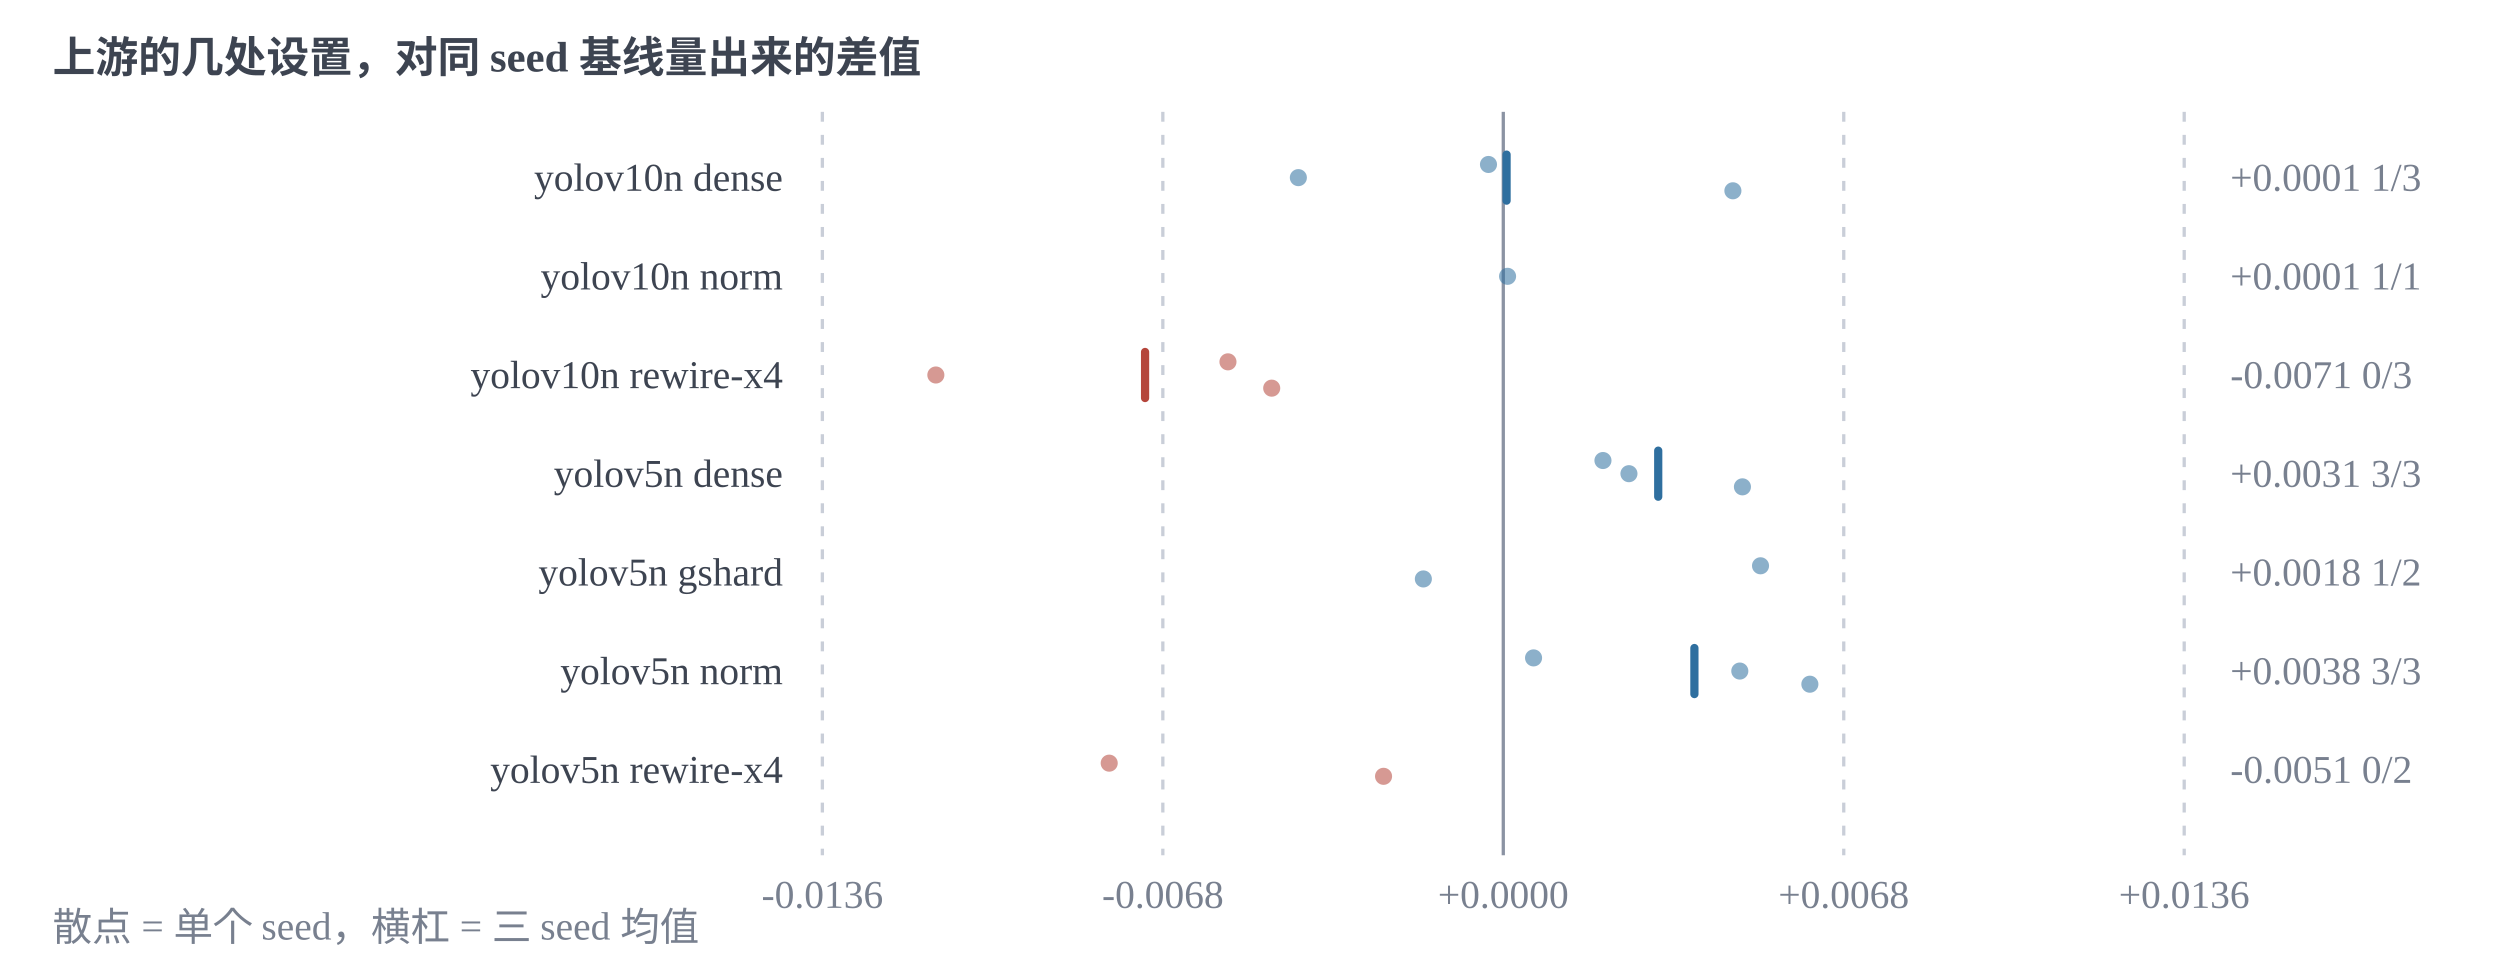
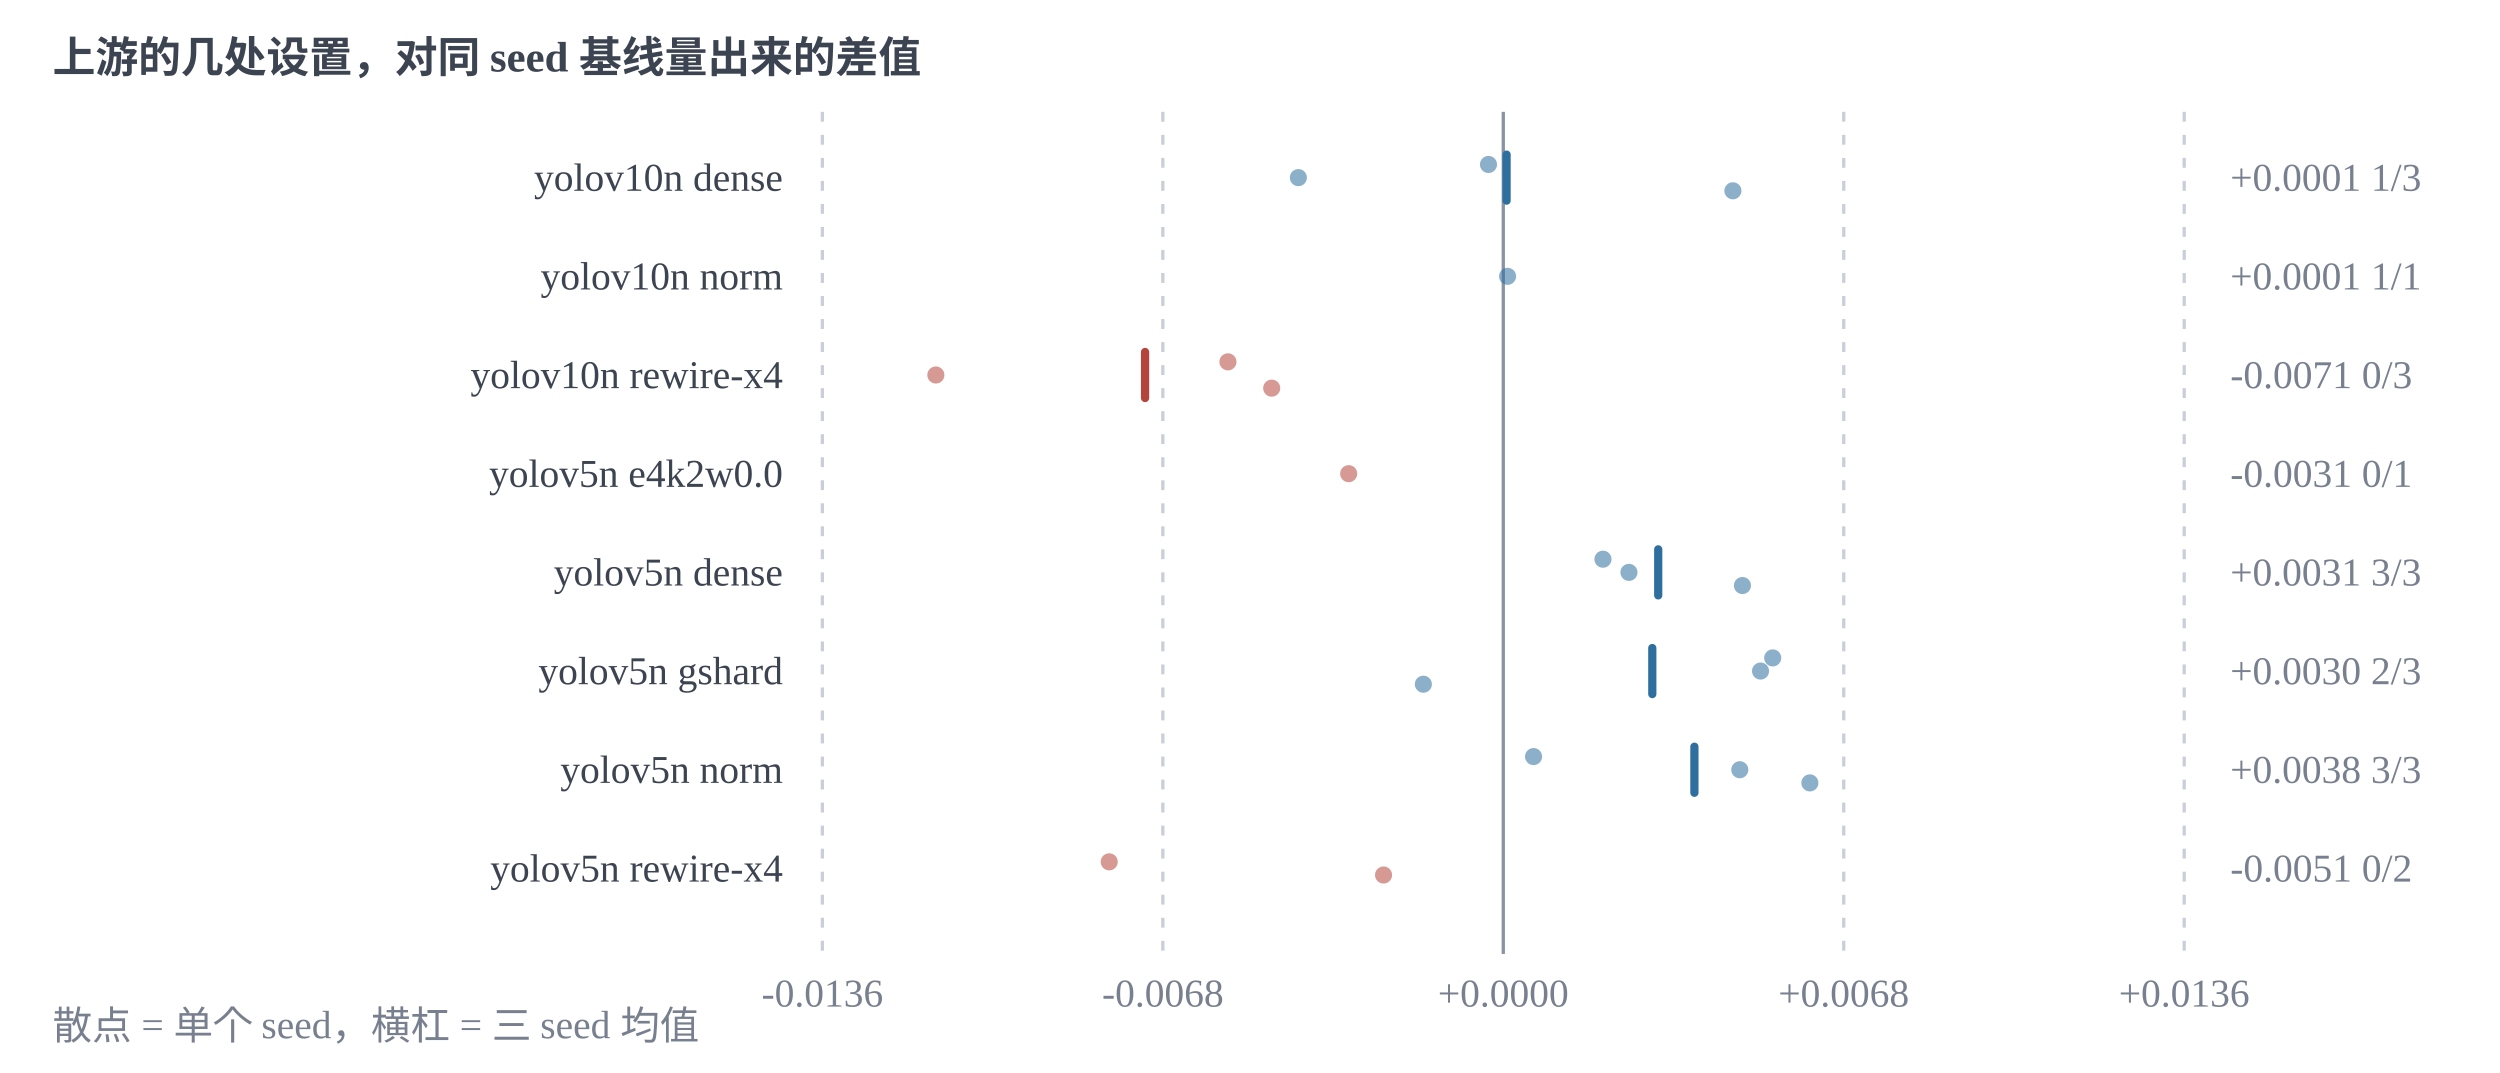
- <svg xmlns="http://www.w3.org/2000/svg" viewBox="0 0 760 296" width="760" height="296" font-family="Noto Sans SC,Source Sans 3,Microsoft YaHei,system-ui,sans-serif" font-size="12">
+ <svg xmlns="http://www.w3.org/2000/svg" viewBox="0 0 760 326" width="760" height="326" font-family="Noto Sans SC,Source Sans 3,Microsoft YaHei,system-ui,sans-serif" font-size="12">
  <style>
  .ink{fill:#3d4451}.rule{stroke:#c9ced8}.zero{stroke:#8b93a3}.faint{fill:#78808f}
  @media (prefers-color-scheme:dark){
    .ink{fill:#c9ced8}.rule{stroke:#454b57}.zero{stroke:#7e8797}.faint{fill:#98a0af}}
</style>
  <text x="16" y="22" class="ink" font-size="13" font-weight="600">上游的几处设置，对同 seed 基线量出来的差值</text>
-   <line x1="250.0" y1="34" x2="250.0" y2="260" class="rule" stroke-dasharray="3 4" stroke-width="1" />
-   <text x="250.0" y="276" class="faint" text-anchor="middle">-0.0136</text>
-   <line x1="353.5" y1="34" x2="353.5" y2="260" class="rule" stroke-dasharray="3 4" stroke-width="1" />
-   <text x="353.5" y="276" class="faint" text-anchor="middle">-0.0068</text>
-   <line x1="457.0" y1="34" x2="457.0" y2="260" class="zero" stroke-width="1" />
-   <text x="457.0" y="276" class="faint" text-anchor="middle">+0.0000</text>
-   <line x1="560.5" y1="34" x2="560.5" y2="260" class="rule" stroke-dasharray="3 4" stroke-width="1" />
-   <text x="560.5" y="276" class="faint" text-anchor="middle">+0.0068</text>
-   <line x1="664.0" y1="34" x2="664.0" y2="260" class="rule" stroke-dasharray="3 4" stroke-width="1" />
-   <text x="664.0" y="276" class="faint" text-anchor="middle">+0.0136</text>
+   <line x1="250.0" y1="34" x2="250.0" y2="290" class="rule" stroke-dasharray="3 4" stroke-width="1" />
+   <text x="250.0" y="306" class="faint" text-anchor="middle">-0.0136</text>
+   <line x1="353.5" y1="34" x2="353.5" y2="290" class="rule" stroke-dasharray="3 4" stroke-width="1" />
+   <text x="353.5" y="306" class="faint" text-anchor="middle">-0.0068</text>
+   <line x1="457.0" y1="34" x2="457.0" y2="290" class="zero" stroke-width="1" />
+   <text x="457.0" y="306" class="faint" text-anchor="middle">+0.0000</text>
+   <line x1="560.5" y1="34" x2="560.5" y2="290" class="rule" stroke-dasharray="3 4" stroke-width="1" />
+   <text x="560.5" y="306" class="faint" text-anchor="middle">+0.0068</text>
+   <line x1="664.0" y1="34" x2="664.0" y2="290" class="rule" stroke-dasharray="3 4" stroke-width="1" />
+   <text x="664.0" y="306" class="faint" text-anchor="middle">+0.0136</text>
  <text x="238" y="58" class="ink" text-anchor="end">yolov10n dense</text>
  <line x1="458.0" y1="47" x2="458.0" y2="61" stroke="#2f6f9f" stroke-width="2.5" stroke-linecap="round" />
  <circle cx="452.5" cy="50.0" r="2.6" fill="#2f6f9f" fill-opacity="0.55" />
  <circle cx="394.7" cy="54.0" r="2.6" fill="#2f6f9f" fill-opacity="0.55" />
  <circle cx="526.8" cy="58.0" r="2.6" fill="#2f6f9f" fill-opacity="0.55" />
  <text x="678" y="58" class="faint">+0.0001  1/3</text>
  <text x="238" y="88" class="ink" text-anchor="end">yolov10n norm</text>
  <circle cx="458.3" cy="84.0" r="2.6" fill="#2f6f9f" fill-opacity="0.55" />
  <text x="678" y="88" class="faint">+0.0001  1/1</text>
  <text x="238" y="118" class="ink" text-anchor="end">yolov10n rewire-x4</text>
  <line x1="348.1" y1="107" x2="348.1" y2="121" stroke="#b5453b" stroke-width="2.5" stroke-linecap="round" />
  <circle cx="373.3" cy="110.0" r="2.6" fill="#b5453b" fill-opacity="0.55" />
  <circle cx="284.5" cy="114.0" r="2.6" fill="#b5453b" fill-opacity="0.55" />
  <circle cx="386.6" cy="118.0" r="2.6" fill="#b5453b" fill-opacity="0.55" />
  <text x="678" y="118" class="faint">-0.0071  0/3</text>
-   <text x="238" y="148" class="ink" text-anchor="end">yolov5n dense</text>
-   <line x1="504.1" y1="137" x2="504.1" y2="151" stroke="#2f6f9f" stroke-width="2.5" stroke-linecap="round" />
-   <circle cx="487.3" cy="140.0" r="2.6" fill="#2f6f9f" fill-opacity="0.55" />
-   <circle cx="495.2" cy="144.0" r="2.6" fill="#2f6f9f" fill-opacity="0.55" />
-   <circle cx="529.7" cy="148.0" r="2.6" fill="#2f6f9f" fill-opacity="0.55" />
-   <text x="678" y="148" class="faint">+0.0031  3/3</text>
-   <text x="238" y="178" class="ink" text-anchor="end">yolov5n gshard</text>
-   <circle cx="535.2" cy="172.0" r="2.6" fill="#2f6f9f" fill-opacity="0.55" />
-   <circle cx="432.7" cy="176.0" r="2.6" fill="#2f6f9f" fill-opacity="0.55" />
-   <text x="678" y="178" class="faint">+0.0018  1/2</text>
-   <text x="238" y="208" class="ink" text-anchor="end">yolov5n norm</text>
-   <line x1="515.1" y1="197" x2="515.1" y2="211" stroke="#2f6f9f" stroke-width="2.5" stroke-linecap="round" />
-   <circle cx="466.2" cy="200.0" r="2.6" fill="#2f6f9f" fill-opacity="0.55" />
-   <circle cx="528.9" cy="204.0" r="2.6" fill="#2f6f9f" fill-opacity="0.55" />
-   <circle cx="550.2" cy="208.0" r="2.6" fill="#2f6f9f" fill-opacity="0.55" />
-   <text x="678" y="208" class="faint">+0.0038  3/3</text>
-   <text x="238" y="238" class="ink" text-anchor="end">yolov5n rewire-x4</text>
-   <circle cx="337.2" cy="232.0" r="2.6" fill="#b5453b" fill-opacity="0.55" />
-   <circle cx="420.6" cy="236.0" r="2.6" fill="#b5453b" fill-opacity="0.55" />
-   <text x="678" y="238" class="faint">-0.0051  0/2</text>
-   <text x="16" y="286" class="faint">散点 = 单个 seed，横杠 = 三 seed 均值</text>
+   <text x="238" y="148" class="ink" text-anchor="end">yolov5n e4k2w0.0</text>
+   <circle cx="410.0" cy="144.0" r="2.6" fill="#b5453b" fill-opacity="0.55" />
+   <text x="678" y="148" class="faint">-0.0031  0/1</text>
+   <text x="238" y="178" class="ink" text-anchor="end">yolov5n dense</text>
+   <line x1="504.1" y1="167" x2="504.1" y2="181" stroke="#2f6f9f" stroke-width="2.5" stroke-linecap="round" />
+   <circle cx="487.3" cy="170.0" r="2.6" fill="#2f6f9f" fill-opacity="0.55" />
+   <circle cx="495.2" cy="174.0" r="2.6" fill="#2f6f9f" fill-opacity="0.55" />
+   <circle cx="529.7" cy="178.0" r="2.6" fill="#2f6f9f" fill-opacity="0.55" />
+   <text x="678" y="178" class="faint">+0.0031  3/3</text>
+   <text x="238" y="208" class="ink" text-anchor="end">yolov5n gshard</text>
+   <line x1="502.3" y1="197" x2="502.3" y2="211" stroke="#2f6f9f" stroke-width="2.5" stroke-linecap="round" />
+   <circle cx="538.9" cy="200.0" r="2.6" fill="#2f6f9f" fill-opacity="0.55" />
+   <circle cx="535.2" cy="204.0" r="2.6" fill="#2f6f9f" fill-opacity="0.55" />
+   <circle cx="432.7" cy="208.0" r="2.6" fill="#2f6f9f" fill-opacity="0.55" />
+   <text x="678" y="208" class="faint">+0.0030  2/3</text>
+   <text x="238" y="238" class="ink" text-anchor="end">yolov5n norm</text>
+   <line x1="515.1" y1="227" x2="515.1" y2="241" stroke="#2f6f9f" stroke-width="2.5" stroke-linecap="round" />
+   <circle cx="466.2" cy="230.0" r="2.6" fill="#2f6f9f" fill-opacity="0.55" />
+   <circle cx="528.9" cy="234.0" r="2.6" fill="#2f6f9f" fill-opacity="0.55" />
+   <circle cx="550.2" cy="238.0" r="2.6" fill="#2f6f9f" fill-opacity="0.55" />
+   <text x="678" y="238" class="faint">+0.0038  3/3</text>
+   <text x="238" y="268" class="ink" text-anchor="end">yolov5n rewire-x4</text>
+   <circle cx="337.2" cy="262.0" r="2.6" fill="#b5453b" fill-opacity="0.55" />
+   <circle cx="420.6" cy="266.0" r="2.6" fill="#b5453b" fill-opacity="0.55" />
+   <text x="678" y="268" class="faint">-0.0051  0/2</text>
+   <text x="16" y="316" class="faint">散点 = 单个 seed，横杠 = 三 seed 均值</text>
</svg>
